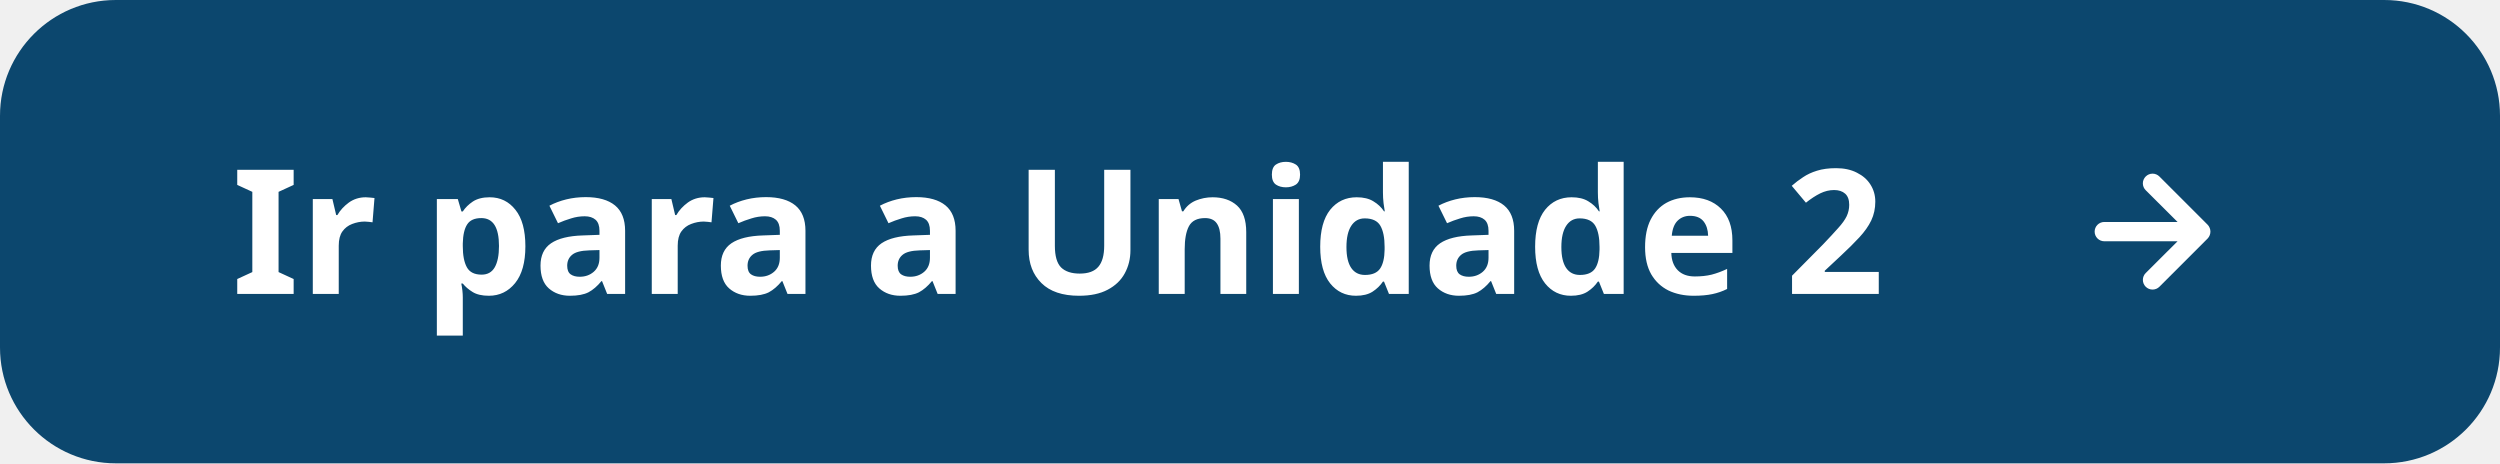
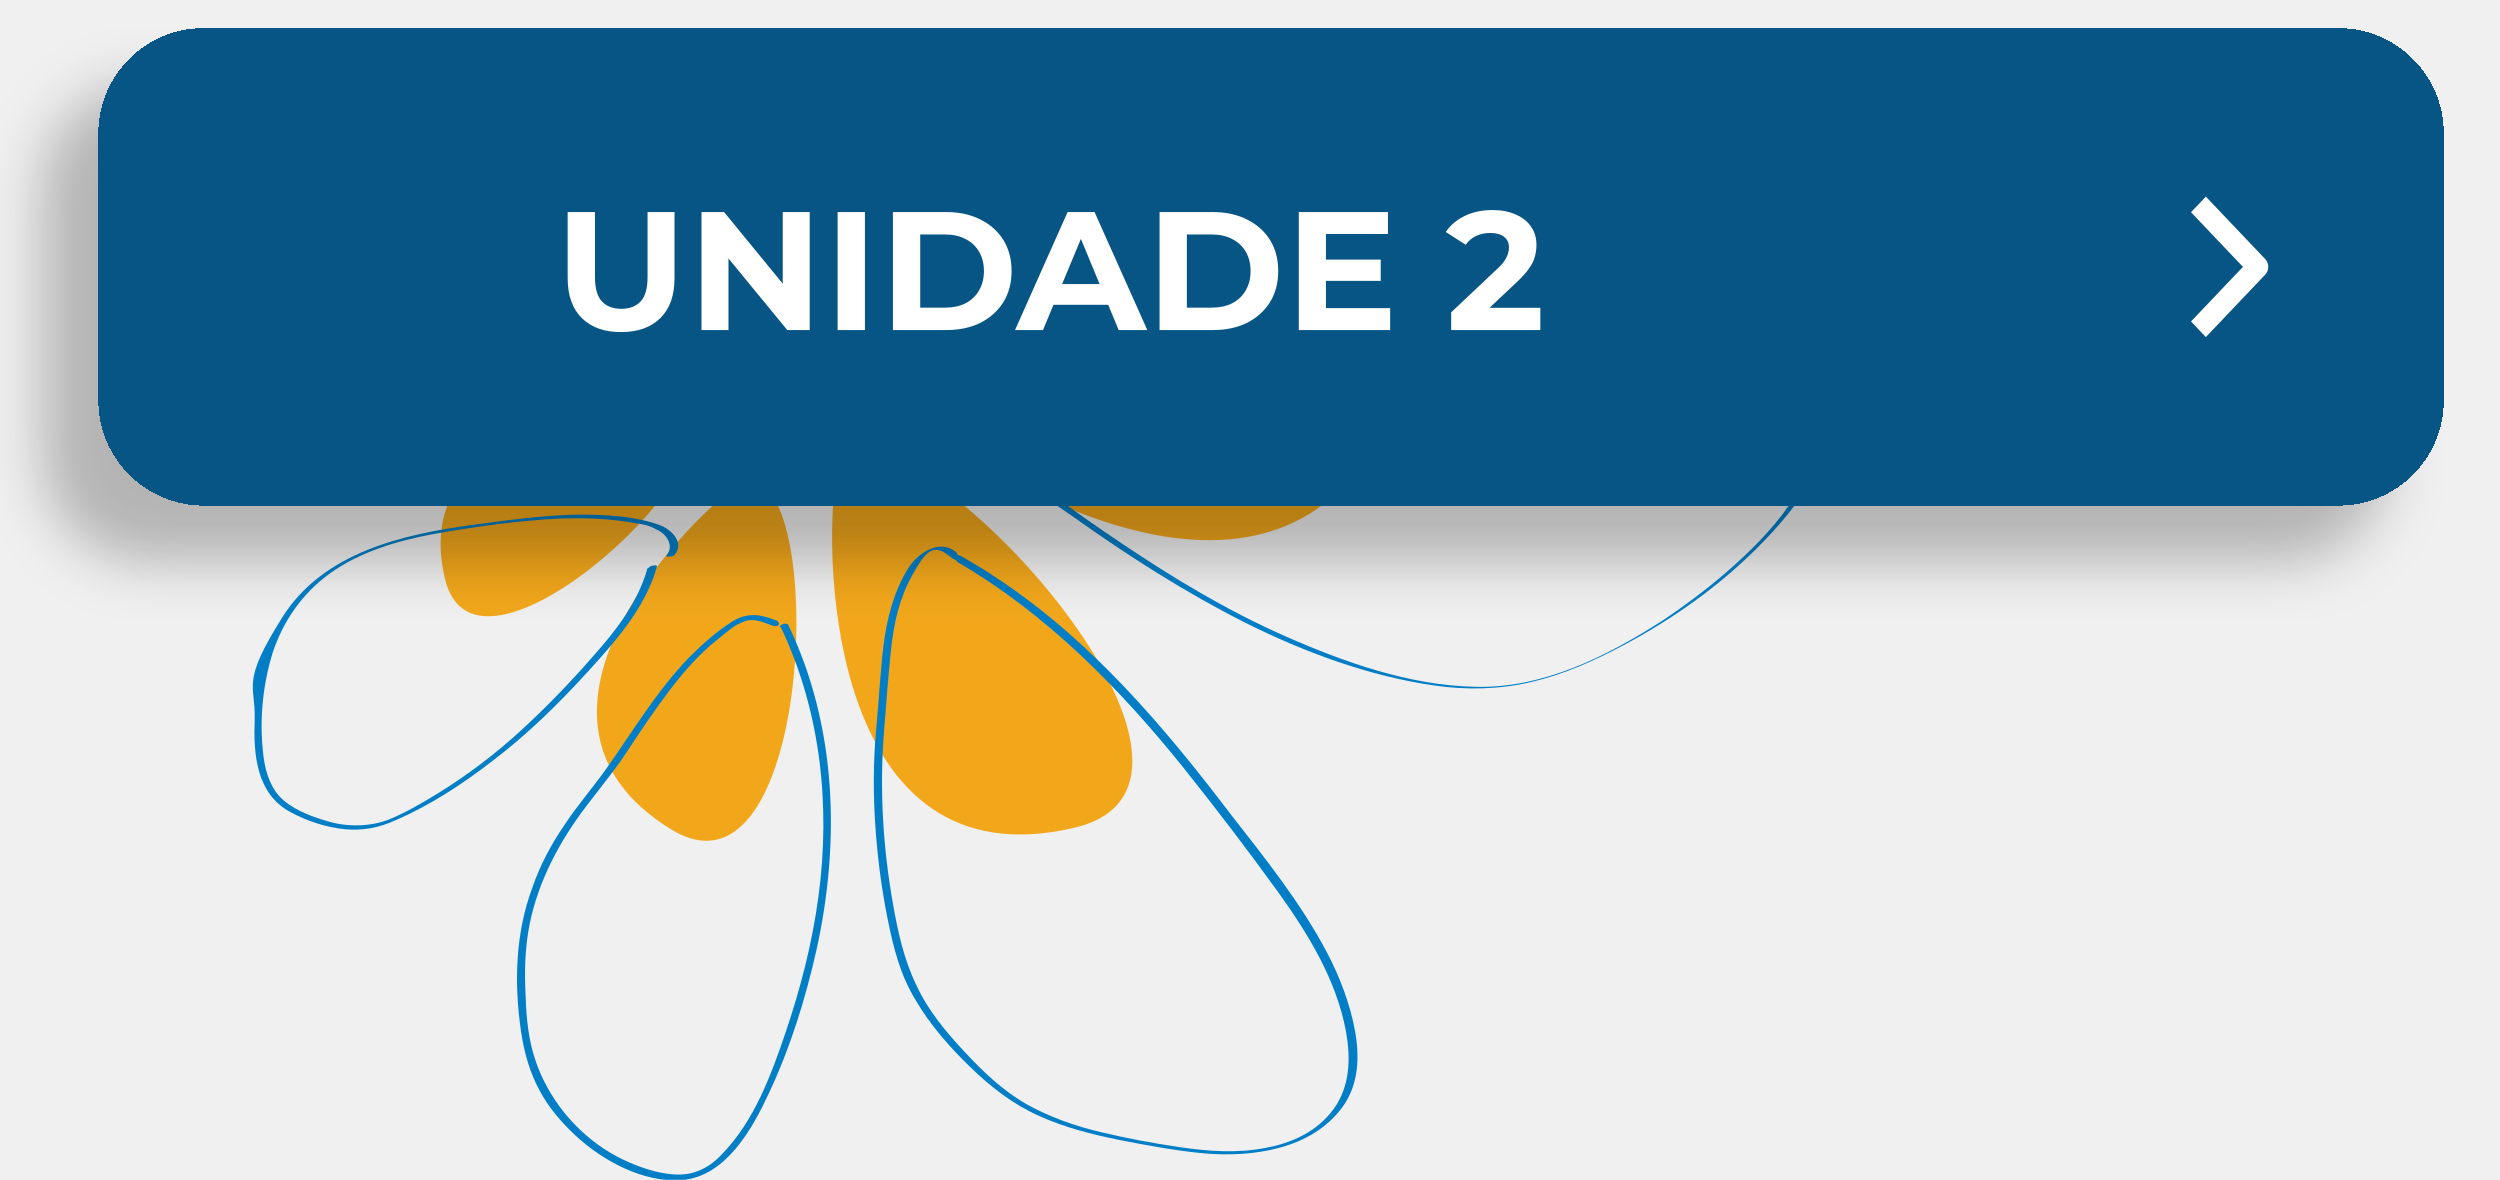
- <svg xmlns="http://www.w3.org/2000/svg" width="259" height="48" viewBox="0 0 259 48" fill="none">
-   <g id="Botao_primario">
-     <rect width="259" height="48" rx="12" fill="#0C476E" />
-     <text id="AvanÃ§ar" fill="white" xml:space="preserve" style="white-space: pre" font-family="'Montserrat', sans-serif" font-size="18" font-weight="600" letter-spacing="0em">
-       <tspan x="24" y="30.453">Ir para a Unidade 2</tspan>
-     </text>
-     <g id="uil:arrow-up">
-       <path id="Vector" d="M223.715 18.286L228.715 23.286C228.806 23.381 228.877 23.493 228.925 23.616C229.025 23.859 229.025 24.132 228.925 24.376C228.877 24.499 228.806 24.611 228.715 24.706L223.715 29.706C223.622 29.799 223.511 29.873 223.389 29.924C223.267 29.974 223.137 30 223.005 30C222.739 30 222.483 29.894 222.295 29.706C222.107 29.518 222.001 29.262 222.001 28.996C222.001 28.73 222.107 28.474 222.295 28.286L225.595 24.996H218.005C217.74 24.996 217.485 24.891 217.298 24.703C217.11 24.515 217.005 24.261 217.005 23.996C217.005 23.731 217.11 23.476 217.298 23.289C217.485 23.101 217.74 22.996 218.005 22.996H225.595L222.295 19.706C222.201 19.613 222.127 19.502 222.076 19.381C222.025 19.259 221.999 19.128 221.999 18.996C221.999 18.864 222.025 18.733 222.076 18.611C222.127 18.489 222.201 18.379 222.295 18.286C222.388 18.192 222.499 18.118 222.62 18.067C222.742 18.016 222.873 17.99 223.005 17.99C223.137 17.99 223.268 18.016 223.39 18.067C223.511 18.118 223.622 18.192 223.715 18.286Z" fill="white" />
+ <svg xmlns="http://www.w3.org/2000/svg" width="356" height="168" viewBox="0 0 356 168" fill="none">
+   <g id="Frame 1670" clip-path="url(#clip0_2521_2518)">
+     <g id="Group 1525">
+       <g id="Group 1371">
+         <g id="Group 1526">
+           <g id="FLOR">
+             <path id="Vector" fill-rule="evenodd" clip-rule="evenodd" d="M128.146 57.657C110.511 41.289 211.546 23.362 198.686 57.17C183.681 96.337 137.987 66.718 128.146 57.657Z" fill="#F2A71B" />
+             <path id="Vector_2" fill-rule="evenodd" clip-rule="evenodd" d="M118.988 68.568C122.106 48.4 182.902 110.853 152.991 117.868C118.306 126.052 117.234 79.772 118.988 68.568Z" fill="#F2A71B" />
+             <path id="Vector_3" fill-rule="evenodd" clip-rule="evenodd" d="M104.47 69.544C118.013 59.606 117.038 131.412 95.506 118.064C70.564 102.67 96.871 75.097 104.47 69.544Z" fill="#F2A71B" />
+             <path id="Vector_4" fill-rule="evenodd" clip-rule="evenodd" d="M95.313 60.386C108.369 62.432 67.935 101.793 63.356 82.405C58.095 59.996 88.006 59.314 95.313 60.386Z" fill="#F2A71B" />
+             <path id="Vector_5" fill-rule="evenodd" clip-rule="evenodd" d="M95.604 49.669C102.034 56.782 61.211 60.387 67.447 47.428C74.754 32.327 91.999 45.772 95.604 49.669Z" fill="#F2A71B" />
+             <path id="Vector_6" d="M144.418 57.656C159.422 46.16 178.226 41.483 196.737 39.827C206.383 38.95 216.321 38.463 226.064 39.34C234.735 40.119 243.601 42.457 250.421 48.108C253.637 50.739 256.56 54.149 257.924 58.144C259.288 62.43 257.924 66.815 255.683 70.517C253.442 74.219 250.324 77.435 247.109 80.358C243.894 83.281 240.386 85.911 236.781 88.347C228.889 93.413 219.731 98.09 209.988 97.798C200.732 97.603 191.379 94.29 183 90.588C174.816 86.983 167.216 82.404 159.811 77.435C156.207 74.999 152.602 72.563 149.289 69.933C146.171 67.399 143.346 63.989 144.71 59.702C145.392 57.656 146.756 56 148.315 54.539C149.874 53.077 147.535 54.441 147.243 54.539C144.223 57.169 141.982 61.261 143.833 65.256C145.587 68.958 149.679 71.394 152.894 73.635C160.688 79.188 168.775 84.352 177.251 88.639C185.63 92.829 194.789 96.239 204.142 97.603C208.819 98.285 213.495 98.187 218.075 97.115C222.654 96.044 227.038 94.095 231.228 91.854C239.12 87.665 246.427 82.306 252.468 75.681C255.488 72.368 258.411 68.569 259.385 64.087C260.359 59.605 258.606 55.318 255.878 51.811C243.796 36.417 220.998 37.683 203.558 38.657C184.559 39.729 165.17 43.334 148.802 53.662C146.951 54.831 145.197 56.097 143.443 57.462C141.69 58.825 144.223 57.462 144.515 57.462L144.418 57.656Z" fill="#027EC7" />
+             <path id="Vector_7" d="M136.233 79.968C148.996 87.372 159.421 97.992 168.58 109.392C173.159 115.14 177.641 120.986 181.928 126.929C186.214 132.872 190.307 139.497 191.671 146.902C192.353 150.702 192.255 154.697 189.917 157.912C187.578 161.127 183.974 162.783 180.174 163.465C176.179 164.245 172.087 163.952 168.092 163.368C164.098 162.783 160.493 162.101 156.791 161.224C153.088 160.347 149.483 159.081 146.171 157.23C142.761 155.281 139.935 152.553 137.305 149.728C134.674 146.902 132.141 143.882 130.484 140.277C128.731 136.672 127.854 132.677 127.172 128.78C125.71 120.596 125.223 112.217 125.905 103.935C126.198 100.136 126.49 96.336 126.88 92.536C127.269 88.834 128.049 85.229 129.9 81.916C131.751 78.604 132.823 77.337 135.064 79.091C137.305 80.845 136.428 78.896 136.135 78.604C133.7 76.655 130.679 78.799 129.315 80.942C127.269 84.255 126.295 88.054 125.808 91.952C125.321 96.044 125.126 100.136 124.736 104.228C124.346 108.612 124.346 113.094 124.639 117.478C124.931 121.96 125.516 126.442 126.392 130.826C127.269 135.211 128.244 138.913 130.387 142.42C132.433 145.928 135.259 149.143 138.181 151.969C141.104 154.794 144.222 157.23 147.924 158.886C151.529 160.542 155.427 161.517 159.226 162.296C163.221 163.076 167.313 163.855 171.502 164.245C178.42 164.829 186.799 163.66 191.183 157.619C193.522 154.404 193.619 150.41 192.937 146.707C192.255 143.005 190.794 139.108 188.942 135.6C185.24 128.585 180.174 122.252 175.302 116.017C165.754 103.448 155.329 91.172 142.079 82.403C140.52 81.332 138.863 80.357 137.207 79.383C135.551 78.409 135.843 79.675 136.33 79.968L136.233 79.968Z" fill="#027EC7" />
+             <path id="Vector_8" d="M111.193 89.322C116.844 101.208 118.305 114.653 116.552 127.612C115.675 134.237 114.018 140.667 111.875 147C109.829 153.041 107.393 159.666 102.814 164.343C101.839 165.414 100.67 166.291 99.306 166.779C97.358 167.558 95.214 167.266 93.168 166.779C90.635 166.097 88.199 165.025 85.959 163.563C81.574 160.64 78.067 156.256 76.313 151.19C75.241 148.169 74.949 144.954 74.851 141.836C74.657 138.329 74.754 134.919 75.436 131.509C76.703 125.371 79.723 119.72 83.523 114.751C87.323 109.782 87.615 109.587 89.466 106.762C91.317 103.936 93.363 100.916 95.507 98.09C97.455 95.557 99.599 93.121 102.034 91.173C104.47 89.224 104.47 89.127 105.834 88.542C107.198 87.958 108.562 88.542 109.829 89.029C111.095 89.516 111.193 88.542 110.511 88.347C108.27 87.47 106.516 87.178 104.373 88.445C102.034 89.906 99.988 91.757 98.04 93.706C93.461 98.48 90.05 104.228 86.251 109.587C84.302 112.315 82.159 114.751 80.308 117.576C78.456 120.304 76.897 123.227 75.826 126.345C73.39 132.873 73.195 139.888 74.169 146.708C75.144 153.528 77.677 157.718 81.964 161.712C85.861 165.317 91.609 168.435 97.066 168.045C103.398 167.558 107.198 160.64 109.536 155.574C112.557 149.144 114.7 142.226 116.259 135.309C119.669 119.915 119.182 103.449 112.265 89.029C112.07 88.542 110.9 88.932 111.095 89.322L111.193 89.322Z" fill="#027EC7" />
+             <path id="Vector_9" d="M92.195 80.942C90.831 85.814 87.713 89.808 84.4 93.511C81.185 97.213 77.775 100.72 74.17 104.033C70.565 107.346 66.57 110.366 62.478 112.899C60.237 114.263 57.802 115.725 55.366 116.699C52.93 117.673 49.52 117.868 46.5 116.894C44.162 116.212 41.531 115.237 39.777 113.386C38.218 111.633 37.634 109.197 37.439 106.956C36.952 102.279 37.439 97.505 38.803 93.023C40.264 88.542 42.992 84.547 46.89 81.722C51.176 78.604 56.438 77.045 61.602 76.071C67.642 74.999 73.78 74.122 79.918 73.83C83.036 73.732 86.251 73.83 89.369 74.317C92.487 74.804 92.292 74.804 93.656 75.486C95.02 76.168 95.994 77.727 94.923 79.091C94.63 79.383 95.799 79.286 95.994 79.091C97.553 77.337 95.702 75.486 94.046 74.804C91.415 73.83 88.297 73.44 85.472 73.343C79.431 73.05 73.488 73.927 67.545 74.707C57.412 76.071 46.013 78.604 40.167 87.957C34.321 97.31 36.367 97.31 36.27 102.377C36.075 107.346 36.465 112.997 41.336 115.627C43.674 116.894 46.305 117.771 48.936 118.063C51.566 118.355 54.002 117.868 56.34 116.796C61.309 114.653 65.888 111.633 70.175 108.32C75.047 104.618 79.431 100.331 83.523 95.849C87.615 91.367 91.902 86.593 93.558 80.65C93.558 80.358 92.487 80.552 92.389 80.845L92.195 80.942Z" fill="#027EC7" />
+             <path id="Vector_10" d="M85.083 63.211C78.263 65.744 71.053 66.816 63.843 66.426C58.192 66.134 48.839 65.159 47.475 58.144C46.89 54.832 48.546 51.617 50.885 49.376C52.054 48.304 53.32 47.33 54.587 46.55C55.853 45.771 57.705 44.504 59.361 44.017C62.771 42.945 67.058 44.017 70.468 44.991C73.586 45.966 76.509 47.33 79.334 48.889C82.16 50.447 85.667 52.883 88.59 55.124C89.954 56.196 91.318 57.462 90.831 59.313C90.246 61.457 88.2 62.431 86.447 63.211C85.765 63.503 86.447 63.795 86.836 63.6C89.175 62.529 93.072 60.483 91.903 57.17C91.318 55.611 89.564 54.637 88.298 53.663C87.031 52.688 85.083 51.422 83.524 50.35C77.386 46.453 70.371 43.043 62.966 42.945C59.264 42.945 56.243 44.602 53.223 46.648C50.398 48.596 47.669 51.032 46.695 54.345C45.721 57.56 46.695 60.775 49.228 62.918C51.761 65.062 55.853 66.036 59.361 66.523C68.227 67.692 77.288 66.621 85.57 63.503C86.349 63.211 85.57 62.918 85.18 63.113L85.083 63.211Z" fill="#027EC7" />
+           </g>
+         </g>
+         <g id="Frame 853" filter="url(#filter0_d_2521_2518)">
+           <rect x="14" y="4" width="334" height="68" rx="15" fill="#075585" shape-rendering="crispEdges" />
+           <path id="Unidade 2" d="M88.444 47.288C86.06 47.288 84.196 46.624 82.852 45.296C81.508 43.968 80.836 42.072 80.836 39.608V30.2H84.724V39.464C84.724 41.064 85.052 42.216 85.708 42.92C86.364 43.624 87.284 43.976 88.468 43.976C89.652 43.976 90.572 43.624 91.228 42.92C91.884 42.216 92.212 41.064 92.212 39.464V30.2H96.052V39.608C96.052 42.072 95.38 43.968 94.036 45.296C92.692 46.624 90.828 47.288 88.444 47.288ZM99.894 47V30.2H103.11L113.022 42.296H111.462V30.2H115.302V47H112.11L102.174 34.904H103.734V47H99.894ZM119.277 47V30.2H123.165V47H119.277ZM127.152 47V30.2H134.784C136.608 30.2 138.216 30.552 139.608 31.256C141 31.944 142.088 32.912 142.872 34.16C143.656 35.408 144.048 36.888 144.048 38.6C144.048 40.296 143.656 41.776 142.872 43.04C142.088 44.288 141 45.264 139.608 45.968C138.216 46.656 136.608 47 134.784 47H127.152ZM131.04 43.808H134.592C135.712 43.808 136.68 43.6 137.496 43.184C138.328 42.752 138.968 42.144 139.416 41.36C139.88 40.576 140.112 39.656 140.112 38.6C140.112 37.528 139.88 36.608 139.416 35.84C138.968 35.056 138.328 34.456 137.496 34.04C136.68 33.608 135.712 33.392 134.592 33.392H131.04V43.808ZM144.538 47L152.026 30.2H155.866L163.378 47H159.298L153.154 32.168H154.69L148.522 47H144.538ZM148.282 43.4L149.314 40.448H157.954L159.01 43.4H148.282ZM165.121 47V30.2H172.753C174.577 30.2 176.185 30.552 177.577 31.256C178.969 31.944 180.057 32.912 180.841 34.16C181.625 35.408 182.017 36.888 182.017 38.6C182.017 40.296 181.625 41.776 180.841 43.04C180.057 44.288 178.969 45.264 177.577 45.968C176.185 46.656 174.577 47 172.753 47H165.121ZM169.009 43.808H172.561C173.681 43.808 174.649 43.6 175.465 43.184C176.297 42.752 176.937 42.144 177.385 41.36C177.849 40.576 178.081 39.656 178.081 38.6C178.081 37.528 177.849 36.608 177.385 35.84C176.937 35.056 176.297 34.456 175.465 34.04C174.649 33.608 173.681 33.392 172.561 33.392H169.009V43.808ZM188.525 36.968H196.613V39.992H188.525V36.968ZM188.813 43.88H197.957V47H184.949V30.2H197.645V33.32H188.813V43.88ZM206.647 47V44.48L213.127 38.36C213.639 37.896 214.015 37.48 214.255 37.112C214.495 36.744 214.655 36.408 214.735 36.104C214.831 35.8 214.879 35.52 214.879 35.264C214.879 34.592 214.647 34.08 214.183 33.728C213.735 33.36 213.071 33.176 212.191 33.176C211.487 33.176 210.831 33.312 210.223 33.584C209.631 33.856 209.127 34.28 208.711 34.856L205.879 33.032C206.519 32.072 207.415 31.312 208.567 30.752C209.719 30.192 211.047 29.912 212.551 29.912C213.799 29.912 214.887 30.12 215.815 30.536C216.759 30.936 217.487 31.504 217.999 32.24C218.527 32.976 218.791 33.856 218.791 34.88C218.791 35.424 218.719 35.968 218.575 36.512C218.447 37.04 218.175 37.6 217.759 38.192C217.359 38.784 216.767 39.448 215.983 40.184L210.607 45.248L209.863 43.832H219.343V47H206.647Z" fill="white" />
+           <path id="Vector_11" fill-rule="evenodd" clip-rule="evenodd" d="M322.563 36.889L314.112 28L312 30.222L319.394 38L312 45.778L314.112 48L322.563 39.111C322.843 38.816 323 38.417 323 38C323 37.583 322.843 37.184 322.563 36.889Z" fill="white" />
+         </g>
+       </g>
    </g>
  </g>
+   <defs>
+     <filter id="filter0_d_2521_2518" x="-2" y="4" width="350" height="84" filterUnits="userSpaceOnUse" color-interpolation-filters="sRGB">
+       <feFlood flood-opacity="0" result="BackgroundImageFix" />
+       <feColorMatrix in="SourceAlpha" type="matrix" values="0 0 0 0 0 0 0 0 0 0 0 0 0 0 0 0 0 0 127 0" result="hardAlpha" />
+       <feOffset dx="-8" dy="8" />
+       <feGaussianBlur stdDeviation="4" />
+       <feComposite in2="hardAlpha" operator="out" />
+       <feColorMatrix type="matrix" values="0 0 0 0 0 0 0 0 0 0 0 0 0 0 0 0 0 0 0.25 0" />
+       <feBlend mode="normal" in2="BackgroundImageFix" result="effect1_dropShadow_2521_2518" />
+       <feBlend mode="normal" in="SourceGraphic" in2="effect1_dropShadow_2521_2518" result="shape" />
+     </filter>
+     <clipPath id="clip0_2521_2518">
+       <rect width="356" height="168" fill="white" />
+     </clipPath>
+   </defs>
</svg>
